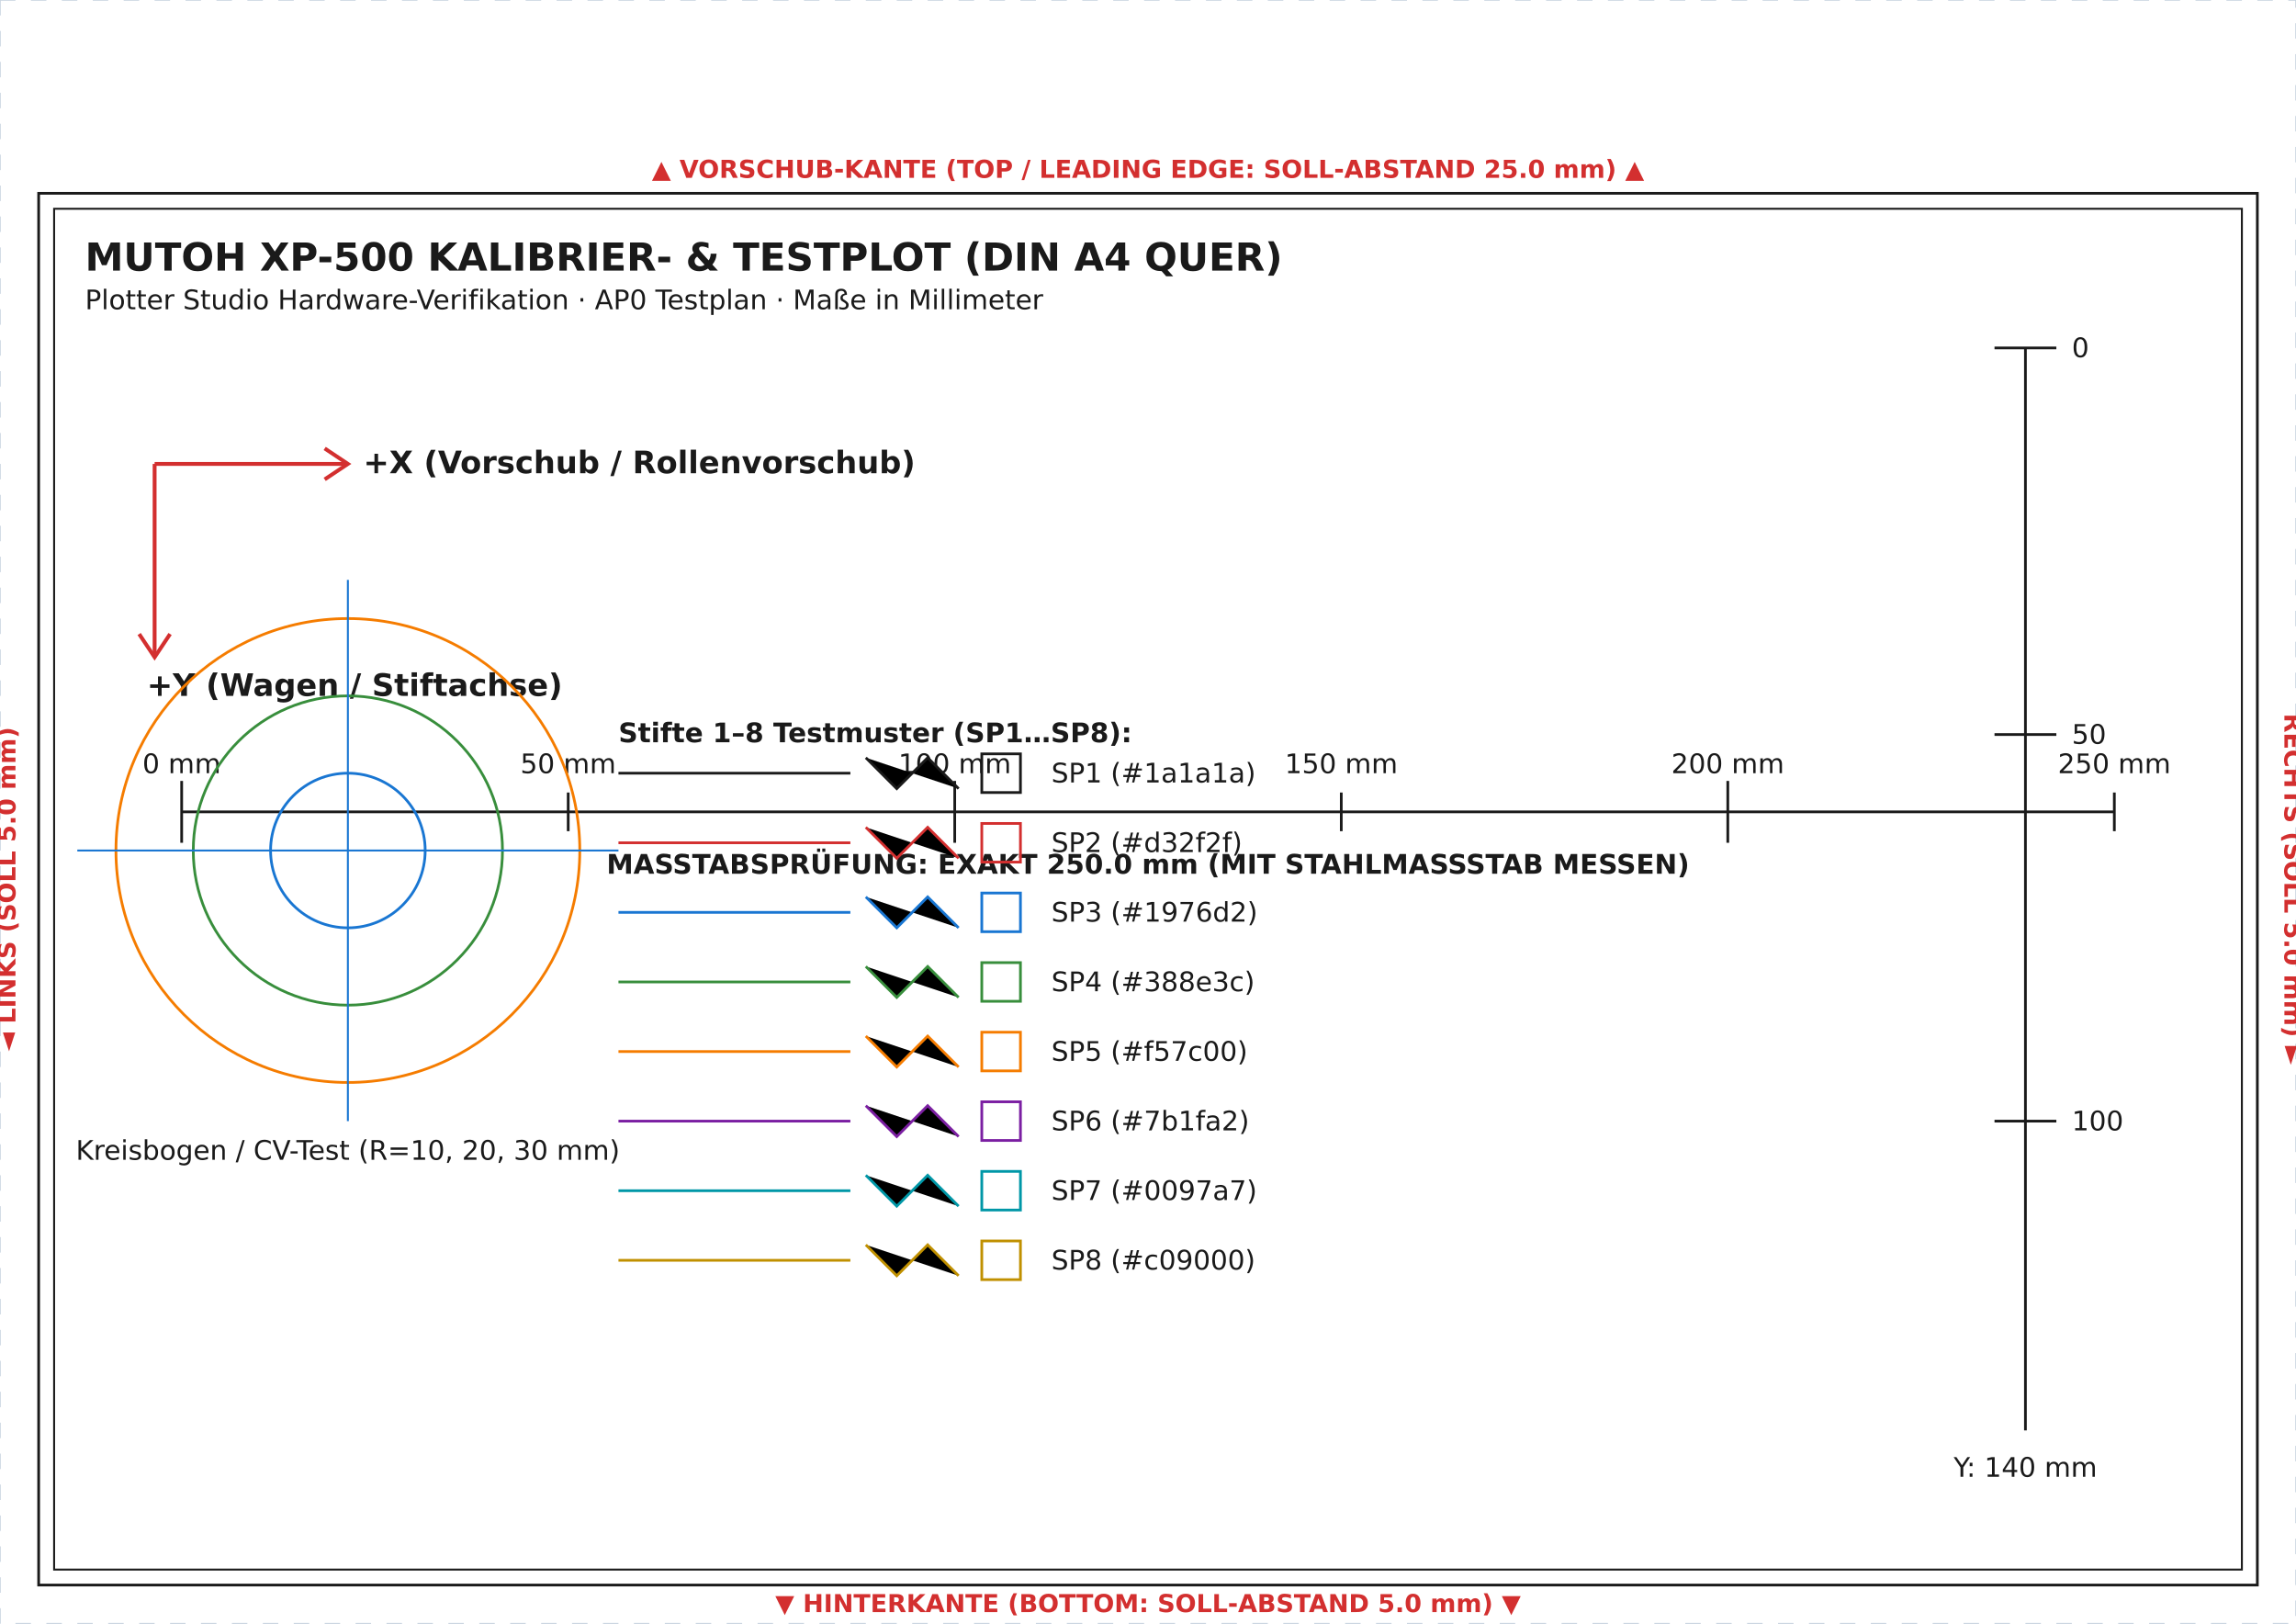
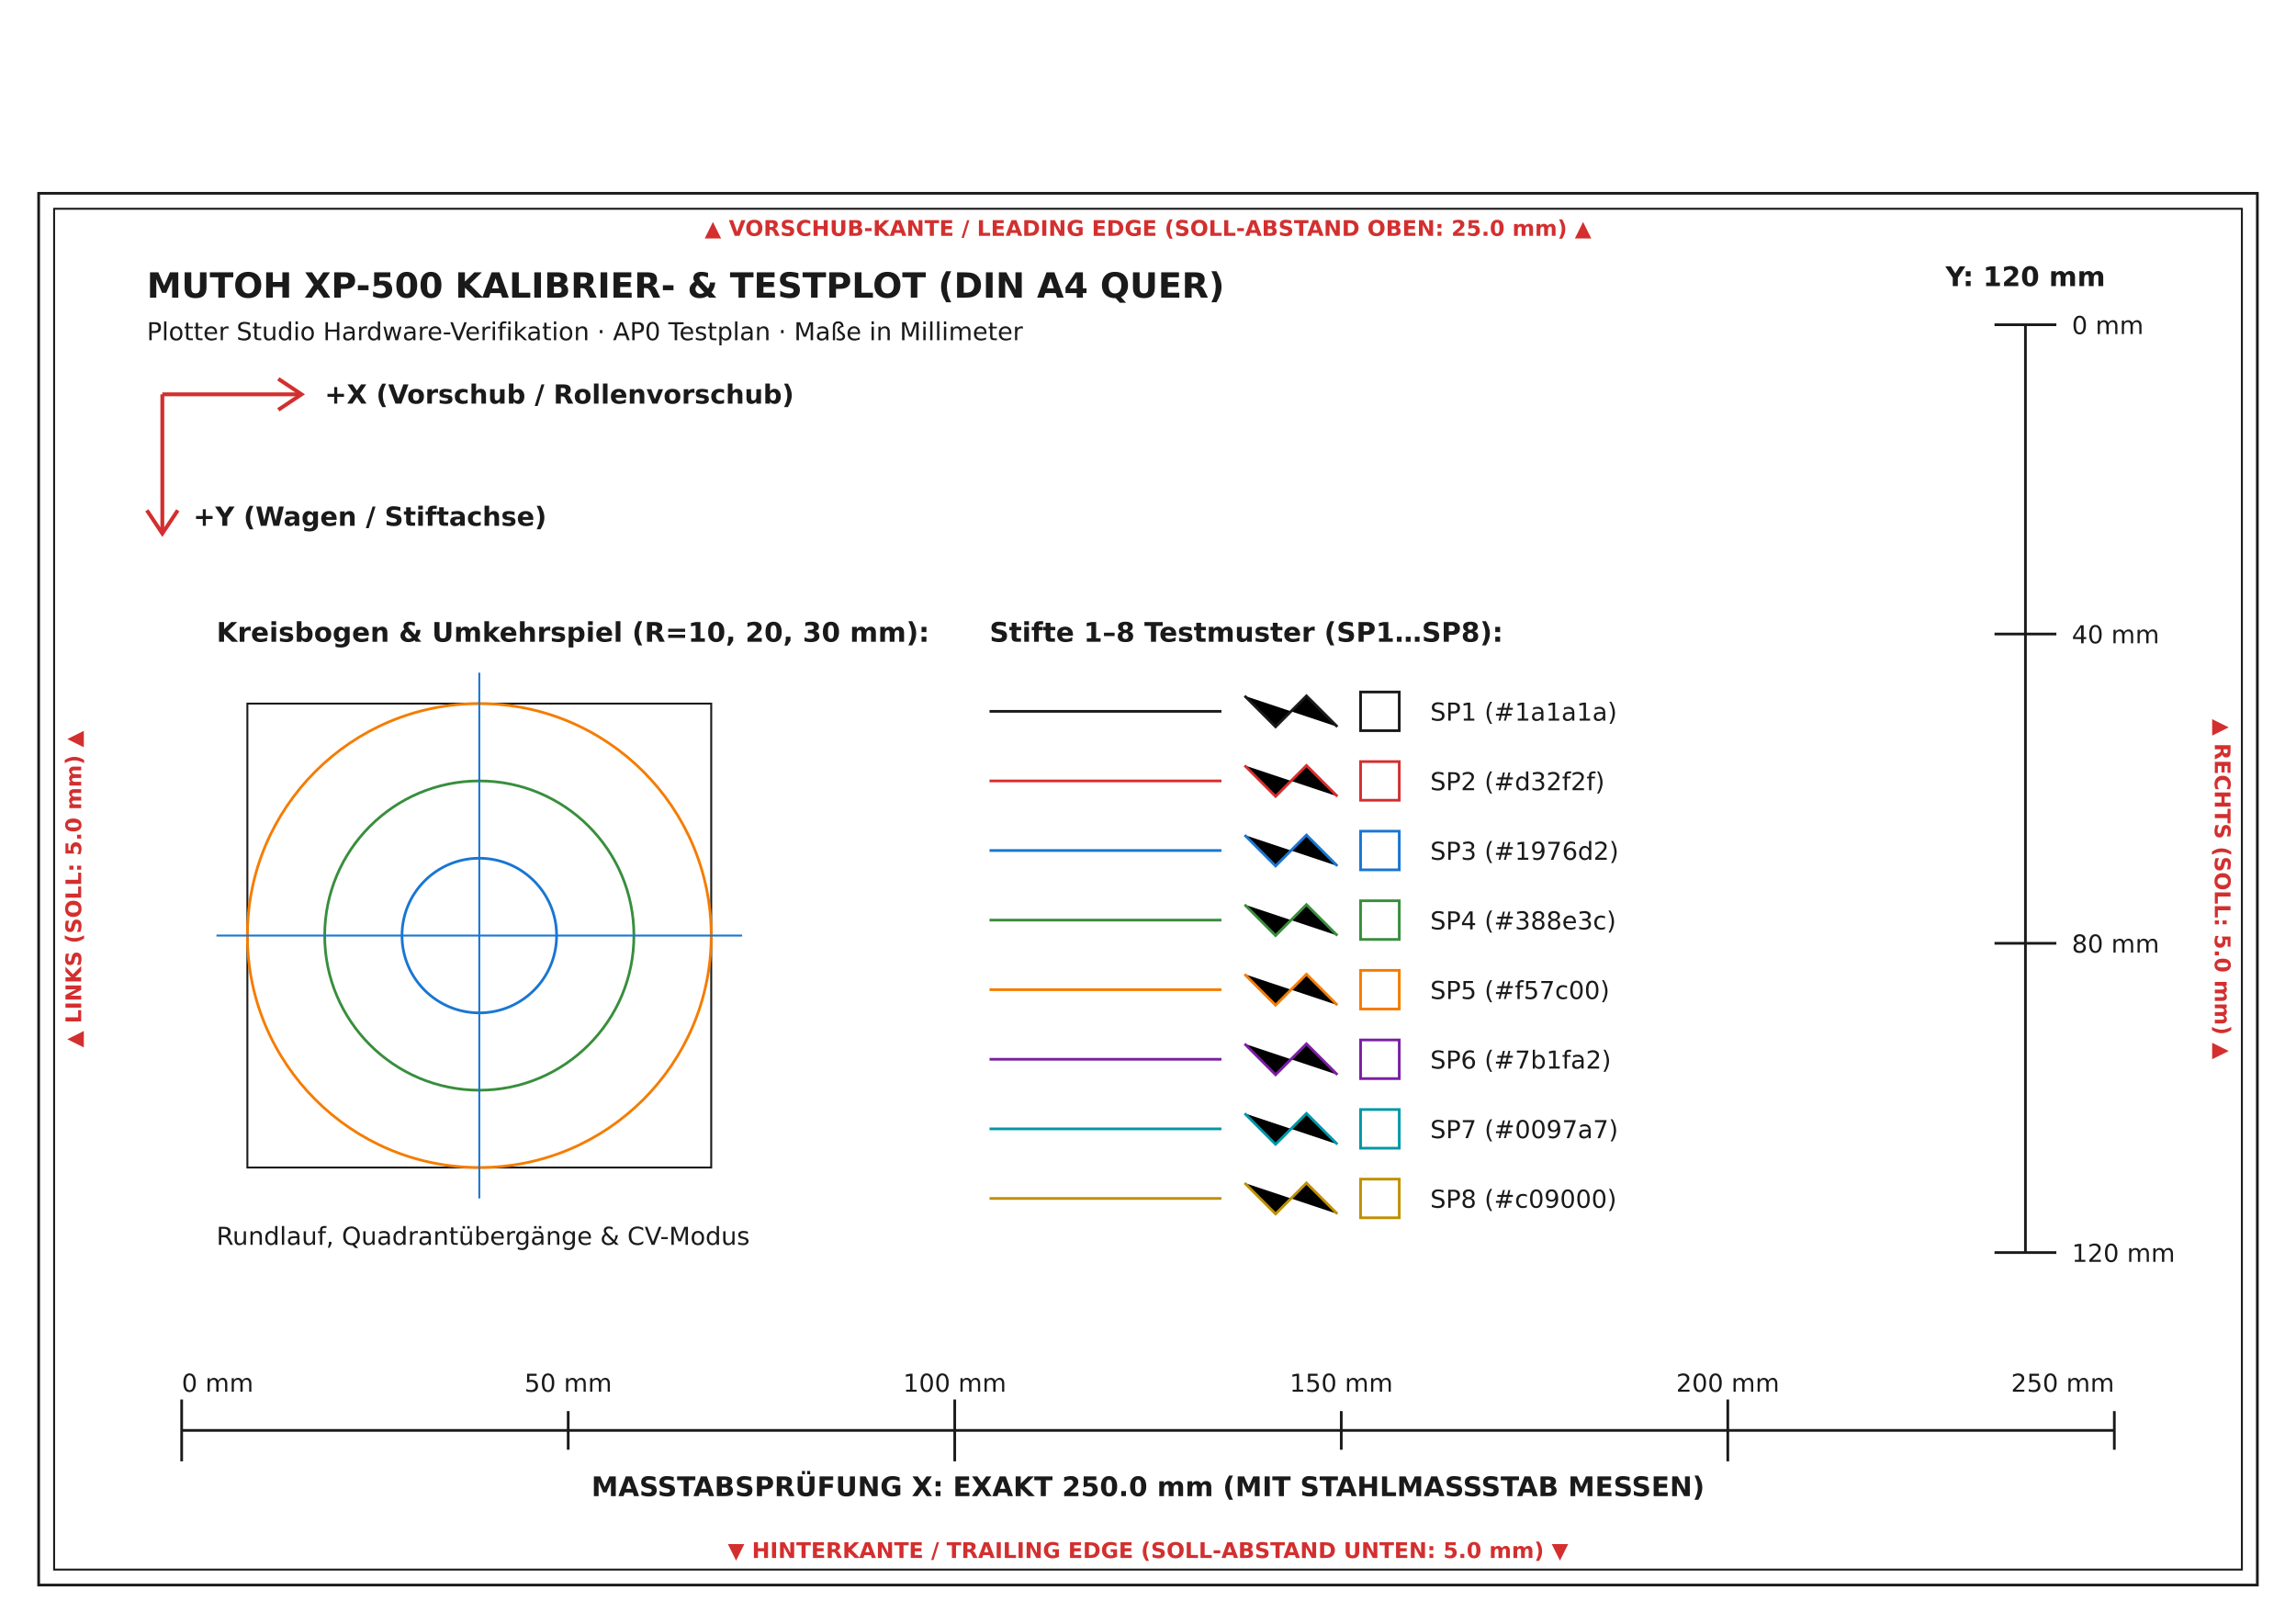
<svg xmlns="http://www.w3.org/2000/svg" width="297.0mm" height="210.0mm" viewBox="0 0 297.0 210.0">
  <style>
-     text { font-family: "DejaVu Sans", "Helvetica", "Arial", sans-serif; font-size: 3.5px; fill: #1a1a1a; }
-     .title { font-size: 5px; font-weight: bold; }
-     .edge-label { font-size: 3.2px; font-weight: bold; fill: #d32f2f; }
-     .axis-label { font-size: 4px; font-weight: bold; }
+     text { font-family: "DejaVu Sans", "Helvetica", "Arial", sans-serif; font-size: 3.2px; fill: #1a1a1a; }
+     .title { font-size: 4.5px; font-weight: bold; }
+     .section-title { font-size: 3.5px; font-weight: bold; }
+     .edge-label { font-size: 2.8px; font-weight: bold; fill: #d32f2f; }
+     .axis-label { font-size: 3.4px; font-weight: bold; }
  </style>
-   <rect x="0" y="0" width="297.0" height="210.0" fill="none" stroke="#cbd5e1" stroke-width="0.2" stroke-dasharray="2,2" />
  <rect x="5.0" y="25.0" width="287.0" height="180.0" fill="none" stroke="#1a1a1a" stroke-width="0.35" />
  <rect x="7.0" y="27.0" width="283.0" height="176.0" fill="none" stroke="#1a1a1a" stroke-width="0.25" />
-   <text x="148.5" y="23.0" text-anchor="middle" class="edge-label">▲ VORSCHUB-KANTE (TOP / LEADING EDGE: SOLL-ABSTAND 25.0 mm) ▲</text>
-   <text x="148.5" y="208.5" text-anchor="middle" class="edge-label">▼ HINTERKANTE (BOTTOM: SOLL-ABSTAND 5.0 mm) ▼</text>
-   <text x="2" y="115.0" text-anchor="middle" transform="rotate(-90 2 115.0)" class="edge-label">◄ LINKS (SOLL 5.0 mm)</text>
-   <text x="295.5" y="115.0" text-anchor="middle" transform="rotate(90 295.5 115.0)" class="edge-label">RECHTS (SOLL 5.0 mm) ►</text>
-   <text x="11.0" y="35.0" class="title">MUTOH XP-500 KALIBRIER- &amp; TESTPLOT (DIN A4 QUER)</text>
-   <text x="11.0" y="40.0">Plotter Studio Hardware-Verifikation · AP0 Testplan · Maße in Millimeter</text>
+   <text x="148.5" y="30.5" text-anchor="middle" class="edge-label">▲ VORSCHUB-KANTE / LEADING EDGE (SOLL-ABSTAND OBEN: 25.0 mm) ▲</text>
+   <text x="148.5" y="201.5" text-anchor="middle" class="edge-label">▼ HINTERKANTE / TRAILING EDGE (SOLL-ABSTAND UNTEN: 5.0 mm) ▼</text>
+   <text x="10.5" y="115.0" text-anchor="middle" transform="rotate(-90 10.5 115.0)" class="edge-label">▲ LINKS (SOLL: 5.0 mm) ▲</text>
+   <text x="286.5" y="115.0" text-anchor="middle" transform="rotate(90 286.5 115.0)" class="edge-label">▲ RECHTS (SOLL: 5.0 mm) ▲</text>
+   <text x="19.0" y="38.5" class="title">MUTOH XP-500 KALIBRIER- &amp; TESTPLOT (DIN A4 QUER)</text>
+   <text x="19.0" y="44.0">Plotter Studio Hardware-Verifikation · AP0 Testplan · Maße in Millimeter</text>
  <g stroke="#d32f2f" stroke-width="0.5" fill="none">
-     <line x1="20.0" y1="60.0" x2="45.0" y2="60.0" />
-     <polyline points="42.0,58.0 45.0,60.0 42.0,62.0" />
-     <line x1="20.0" y1="60.0" x2="20.0" y2="85.0" />
-     <polyline points="18.0,82.0 20.0,85.0 22.0,82.0" />
+     <line x1="21.0" y1="51.0" x2="39.0" y2="51.0" />
+     <polyline points="36.0,49.0 39.0,51.0 36.0,53.0" />
+     <line x1="21.0" y1="51.0" x2="21.0" y2="69.0" />
+     <polyline points="19.0,66.0 21.0,69.0 23.0,66.0" />
  </g>
-   <text x="47.0" y="61.2" class="axis-label" fill="#d32f2f">+X (Vorschub / Rollenvorschub)</text>
-   <text x="19.0" y="90.0" class="axis-label" fill="#d32f2f">+Y (Wagen / Stiftachse)</text>
+   <text x="42.0" y="52.2" class="axis-label" fill="#d32f2f">+X (Vorschub / Rollenvorschub)</text>
+   <text x="25.0" y="68.0" class="axis-label" fill="#d32f2f">+Y (Wagen / Stiftachse)</text>
+   <text x="28.0" y="83.0" class="section-title">Kreisbogen &amp; Umkehrspiel (R=10, 20, 30 mm):</text>
+   <rect x="32.0" y="91.0" width="60.0" height="60.0" fill="none" stroke="#1a1a1a" stroke-width="0.25" />
+   <circle cx="62.0" cy="121.0" r="10.0" fill="none" stroke="#1976d2" stroke-width="0.35" />
+   <circle cx="62.0" cy="121.0" r="20.0" fill="none" stroke="#388e3c" stroke-width="0.35" />
+   <circle cx="62.0" cy="121.0" r="30.0" fill="none" stroke="#f57c00" stroke-width="0.35" />
+   <line x1="28.0" y1="121.0" x2="96.0" y2="121.0" stroke="#1976d2" stroke-width="0.25" />
+   <line x1="62.0" y1="87.0" x2="62.0" y2="155.0" stroke="#1976d2" stroke-width="0.25" />
+   <text x="28.0" y="161.0">Rundlauf, Quadrantübergänge &amp; CV-Modus</text>
+   <text x="128.0" y="83.0" class="section-title">Stifte 1–8 Testmuster (SP1…SP8):</text>
  <g stroke="#1a1a1a" stroke-width="0.35">
-     <line x1="23.5" y1="105.0" x2="273.5" y2="105.0" />
-     <line x1="23.5" y1="101.0" x2="23.5" y2="109.0" />
+     <line x1="128.0" y1="92.0" x2="158.0" y2="92.0" />
+     <polyline points="161.0,90.0 165.0,94.0 169.0,90.0 173.0,94.0" />
+     <rect x="176.0" y="89.5" width="5" height="5" fill="none" />
  </g>
-   <text x="23.5" y="100.0" text-anchor="middle">0 mm</text>
+   <text x="185.0" y="93.2">SP1 (#1a1a1a)</text>
+   <g stroke="#d32f2f" stroke-width="0.35">
+     <line x1="128.0" y1="101.0" x2="158.0" y2="101.0" />
+     <polyline points="161.0,99.0 165.0,103.0 169.0,99.0 173.0,103.0" />
+     <rect x="176.0" y="98.5" width="5" height="5" fill="none" />
+   </g>
+   <text x="185.0" y="102.2">SP2 (#d32f2f)</text>
+   <g stroke="#1976d2" stroke-width="0.35">
+     <line x1="128.0" y1="110.0" x2="158.0" y2="110.0" />
+     <polyline points="161.0,108.0 165.0,112.0 169.0,108.0 173.0,112.0" />
+     <rect x="176.0" y="107.5" width="5" height="5" fill="none" />
+   </g>
+   <text x="185.0" y="111.2">SP3 (#1976d2)</text>
+   <g stroke="#388e3c" stroke-width="0.35">
+     <line x1="128.0" y1="119.0" x2="158.0" y2="119.0" />
+     <polyline points="161.0,117.0 165.0,121.0 169.0,117.0 173.0,121.0" />
+     <rect x="176.0" y="116.5" width="5" height="5" fill="none" />
+   </g>
+   <text x="185.0" y="120.2">SP4 (#388e3c)</text>
+   <g stroke="#f57c00" stroke-width="0.35">
+     <line x1="128.0" y1="128.0" x2="158.0" y2="128.0" />
+     <polyline points="161.0,126.0 165.0,130.0 169.0,126.0 173.0,130.0" />
+     <rect x="176.0" y="125.5" width="5" height="5" fill="none" />
+   </g>
+   <text x="185.0" y="129.2">SP5 (#f57c00)</text>
+   <g stroke="#7b1fa2" stroke-width="0.35">
+     <line x1="128.0" y1="137.0" x2="158.0" y2="137.0" />
+     <polyline points="161.0,135.0 165.0,139.0 169.0,135.0 173.0,139.0" />
+     <rect x="176.0" y="134.5" width="5" height="5" fill="none" />
+   </g>
+   <text x="185.0" y="138.2">SP6 (#7b1fa2)</text>
+   <g stroke="#0097a7" stroke-width="0.35">
+     <line x1="128.0" y1="146.0" x2="158.0" y2="146.0" />
+     <polyline points="161.0,144.0 165.0,148.0 169.0,144.0 173.0,148.0" />
+     <rect x="176.0" y="143.5" width="5" height="5" fill="none" />
+   </g>
+   <text x="185.0" y="147.2">SP7 (#0097a7)</text>
+   <g stroke="#c09000" stroke-width="0.35">
+     <line x1="128.0" y1="155.0" x2="158.0" y2="155.0" />
+     <polyline points="161.0,153.0 165.0,157.0 169.0,153.0 173.0,157.0" />
+     <rect x="176.0" y="152.5" width="5" height="5" fill="none" />
+   </g>
+   <text x="185.0" y="156.2">SP8 (#c09000)</text>
+   <text x="262.0" y="37.0" text-anchor="middle" class="section-title">Y: 120 mm</text>
  <g stroke="#1a1a1a" stroke-width="0.35">
-     <line x1="73.5" y1="102.5" x2="73.5" y2="107.5" />
+     <line x1="262.0" y1="42.0" x2="262.0" y2="162.0" />
+     <line x1="258.0" y1="42.0" x2="266.0" y2="42.0" />
  </g>
-   <text x="73.5" y="100.0" text-anchor="middle">50 mm</text>
+   <text x="268.0" y="43.2">0 mm</text>
  <g stroke="#1a1a1a" stroke-width="0.35">
-     <line x1="123.5" y1="101.0" x2="123.5" y2="109.0" />
+     <line x1="258.0" y1="82.0" x2="266.0" y2="82.0" />
  </g>
-   <text x="123.5" y="100.0" text-anchor="middle">100 mm</text>
+   <text x="268.0" y="83.2">40 mm</text>
  <g stroke="#1a1a1a" stroke-width="0.35">
-     <line x1="173.5" y1="102.5" x2="173.5" y2="107.5" />
+     <line x1="258.0" y1="122.0" x2="266.0" y2="122.0" />
  </g>
-   <text x="173.5" y="100.0" text-anchor="middle">150 mm</text>
+   <text x="268.0" y="123.2">80 mm</text>
  <g stroke="#1a1a1a" stroke-width="0.35">
-     <line x1="223.5" y1="101.0" x2="223.5" y2="109.0" />
+     <line x1="258.0" y1="162.0" x2="266.0" y2="162.0" />
  </g>
-   <text x="223.5" y="100.0" text-anchor="middle">200 mm</text>
-   <g stroke="#1a1a1a" stroke-width="0.35">
-     <line x1="273.5" y1="102.5" x2="273.5" y2="107.5" />
-   </g>
-   <text x="273.5" y="100.0" text-anchor="middle">250 mm</text>
+   <text x="268.0" y="163.2">120 mm</text>
  <g stroke="#1a1a1a" stroke-width="0.35">
  </g>
-   <text x="148.5" y="113.0" text-anchor="middle" font-weight="bold">MASSTABSPRÜFUNG: EXAKT 250.0 mm (MIT STAHLMASSSTAB MESSEN)</text>
  <g stroke="#1a1a1a" stroke-width="0.35">
-     <line x1="262.0" y1="45.0" x2="262.0" y2="185.0" />
-     <line x1="258.0" y1="45.0" x2="266.0" y2="45.0" />
+     <line x1="23.5" y1="185.0" x2="273.5" y2="185.0" />
+     <line x1="23.5" y1="181.0" x2="23.5" y2="189.0" />
  </g>
-   <text x="268.0" y="46.2">0</text>
+   <text x="23.5" y="180.0" text-anchor="start">0 mm</text>
  <g stroke="#1a1a1a" stroke-width="0.35">
-     <line x1="258.0" y1="95.0" x2="266.0" y2="95.0" />
+     <line x1="73.5" y1="182.5" x2="73.5" y2="187.5" />
  </g>
-   <text x="268.0" y="96.2">50</text>
+   <text x="73.5" y="180.0" text-anchor="middle">50 mm</text>
  <g stroke="#1a1a1a" stroke-width="0.35">
-     <line x1="258.0" y1="145.0" x2="266.0" y2="145.0" />
+     <line x1="123.5" y1="181.0" x2="123.5" y2="189.0" />
  </g>
-   <text x="268.0" y="146.2">100</text>
+   <text x="123.5" y="180.0" text-anchor="middle">100 mm</text>
+   <g stroke="#1a1a1a" stroke-width="0.35">
+     <line x1="173.5" y1="182.5" x2="173.5" y2="187.5" />
+   </g>
+   <text x="173.5" y="180.0" text-anchor="middle">150 mm</text>
+   <g stroke="#1a1a1a" stroke-width="0.35">
+     <line x1="223.5" y1="181.0" x2="223.5" y2="189.0" />
+   </g>
+   <text x="223.5" y="180.0" text-anchor="middle">200 mm</text>
+   <g stroke="#1a1a1a" stroke-width="0.35">
+     <line x1="273.5" y1="182.5" x2="273.5" y2="187.5" />
+   </g>
+   <text x="273.5" y="180.0" text-anchor="end">250 mm</text>
  <g stroke="#1a1a1a" stroke-width="0.35">
  </g>
-   <text x="262.0" y="191.0" text-anchor="middle">Y: 140 mm</text>
-   <circle cx="45.0" cy="110.0" r="10.0" fill="none" stroke="#1976d2" stroke-width="0.35" />
-   <circle cx="45.0" cy="110.0" r="20.0" fill="none" stroke="#388e3c" stroke-width="0.35" />
-   <circle cx="45.0" cy="110.0" r="30.0" fill="none" stroke="#f57c00" stroke-width="0.35" />
-   <line x1="10.0" y1="110.0" x2="80.0" y2="110.0" stroke="#1976d2" stroke-width="0.25" />
-   <line x1="45.0" y1="75.0" x2="45.0" y2="145.0" stroke="#1976d2" stroke-width="0.25" />
-   <text x="45.0" y="150.0" text-anchor="middle">Kreisbogen / CV-Test (R=10, 20, 30 mm)</text>
-   <text x="80.0" y="96.0" font-weight="bold">Stifte 1–8 Testmuster (SP1…SP8):</text>
-   <g stroke="#1a1a1a" stroke-width="0.35">
-     <line x1="80.0" y1="100.0" x2="110.0" y2="100.0" />
-     <polyline points="112.0,98.0 116.0,102.0 120.0,98.0 124.0,102.0" />
-     <rect x="127.0" y="97.5" width="5" height="5" fill="none" />
-   </g>
-   <text x="136.0" y="101.2">SP1 (#1a1a1a)</text>
-   <g stroke="#d32f2f" stroke-width="0.35">
-     <line x1="80.0" y1="109.0" x2="110.0" y2="109.0" />
-     <polyline points="112.0,107.0 116.0,111.0 120.0,107.0 124.0,111.0" />
-     <rect x="127.0" y="106.5" width="5" height="5" fill="none" />
-   </g>
-   <text x="136.0" y="110.2">SP2 (#d32f2f)</text>
-   <g stroke="#1976d2" stroke-width="0.35">
-     <line x1="80.0" y1="118.0" x2="110.0" y2="118.0" />
-     <polyline points="112.0,116.0 116.0,120.0 120.0,116.0 124.0,120.0" />
-     <rect x="127.0" y="115.5" width="5" height="5" fill="none" />
-   </g>
-   <text x="136.0" y="119.2">SP3 (#1976d2)</text>
-   <g stroke="#388e3c" stroke-width="0.35">
-     <line x1="80.0" y1="127.0" x2="110.0" y2="127.0" />
-     <polyline points="112.0,125.0 116.0,129.0 120.0,125.0 124.0,129.0" />
-     <rect x="127.0" y="124.5" width="5" height="5" fill="none" />
-   </g>
-   <text x="136.0" y="128.2">SP4 (#388e3c)</text>
-   <g stroke="#f57c00" stroke-width="0.35">
-     <line x1="80.0" y1="136.0" x2="110.0" y2="136.0" />
-     <polyline points="112.0,134.0 116.0,138.0 120.0,134.0 124.0,138.0" />
-     <rect x="127.0" y="133.5" width="5" height="5" fill="none" />
-   </g>
-   <text x="136.0" y="137.2">SP5 (#f57c00)</text>
-   <g stroke="#7b1fa2" stroke-width="0.35">
-     <line x1="80.0" y1="145.0" x2="110.0" y2="145.0" />
-     <polyline points="112.0,143.0 116.0,147.0 120.0,143.0 124.0,147.0" />
-     <rect x="127.0" y="142.5" width="5" height="5" fill="none" />
-   </g>
-   <text x="136.0" y="146.2">SP6 (#7b1fa2)</text>
-   <g stroke="#0097a7" stroke-width="0.35">
-     <line x1="80.0" y1="154.0" x2="110.0" y2="154.0" />
-     <polyline points="112.0,152.0 116.0,156.0 120.0,152.0 124.0,156.0" />
-     <rect x="127.0" y="151.5" width="5" height="5" fill="none" />
-   </g>
-   <text x="136.0" y="155.2">SP7 (#0097a7)</text>
-   <g stroke="#c09000" stroke-width="0.35">
-     <line x1="80.0" y1="163.0" x2="110.0" y2="163.0" />
-     <polyline points="112.0,161.0 116.0,165.0 120.0,161.0 124.0,165.0" />
-     <rect x="127.0" y="160.5" width="5" height="5" fill="none" />
-   </g>
-   <text x="136.0" y="164.2">SP8 (#c09000)</text>
+   <text x="148.5" y="193.5" text-anchor="middle" class="section-title">MASSTABSPRÜFUNG X: EXAKT 250.0 mm (MIT STAHLMASSSTAB MESSEN)</text>
</svg>
